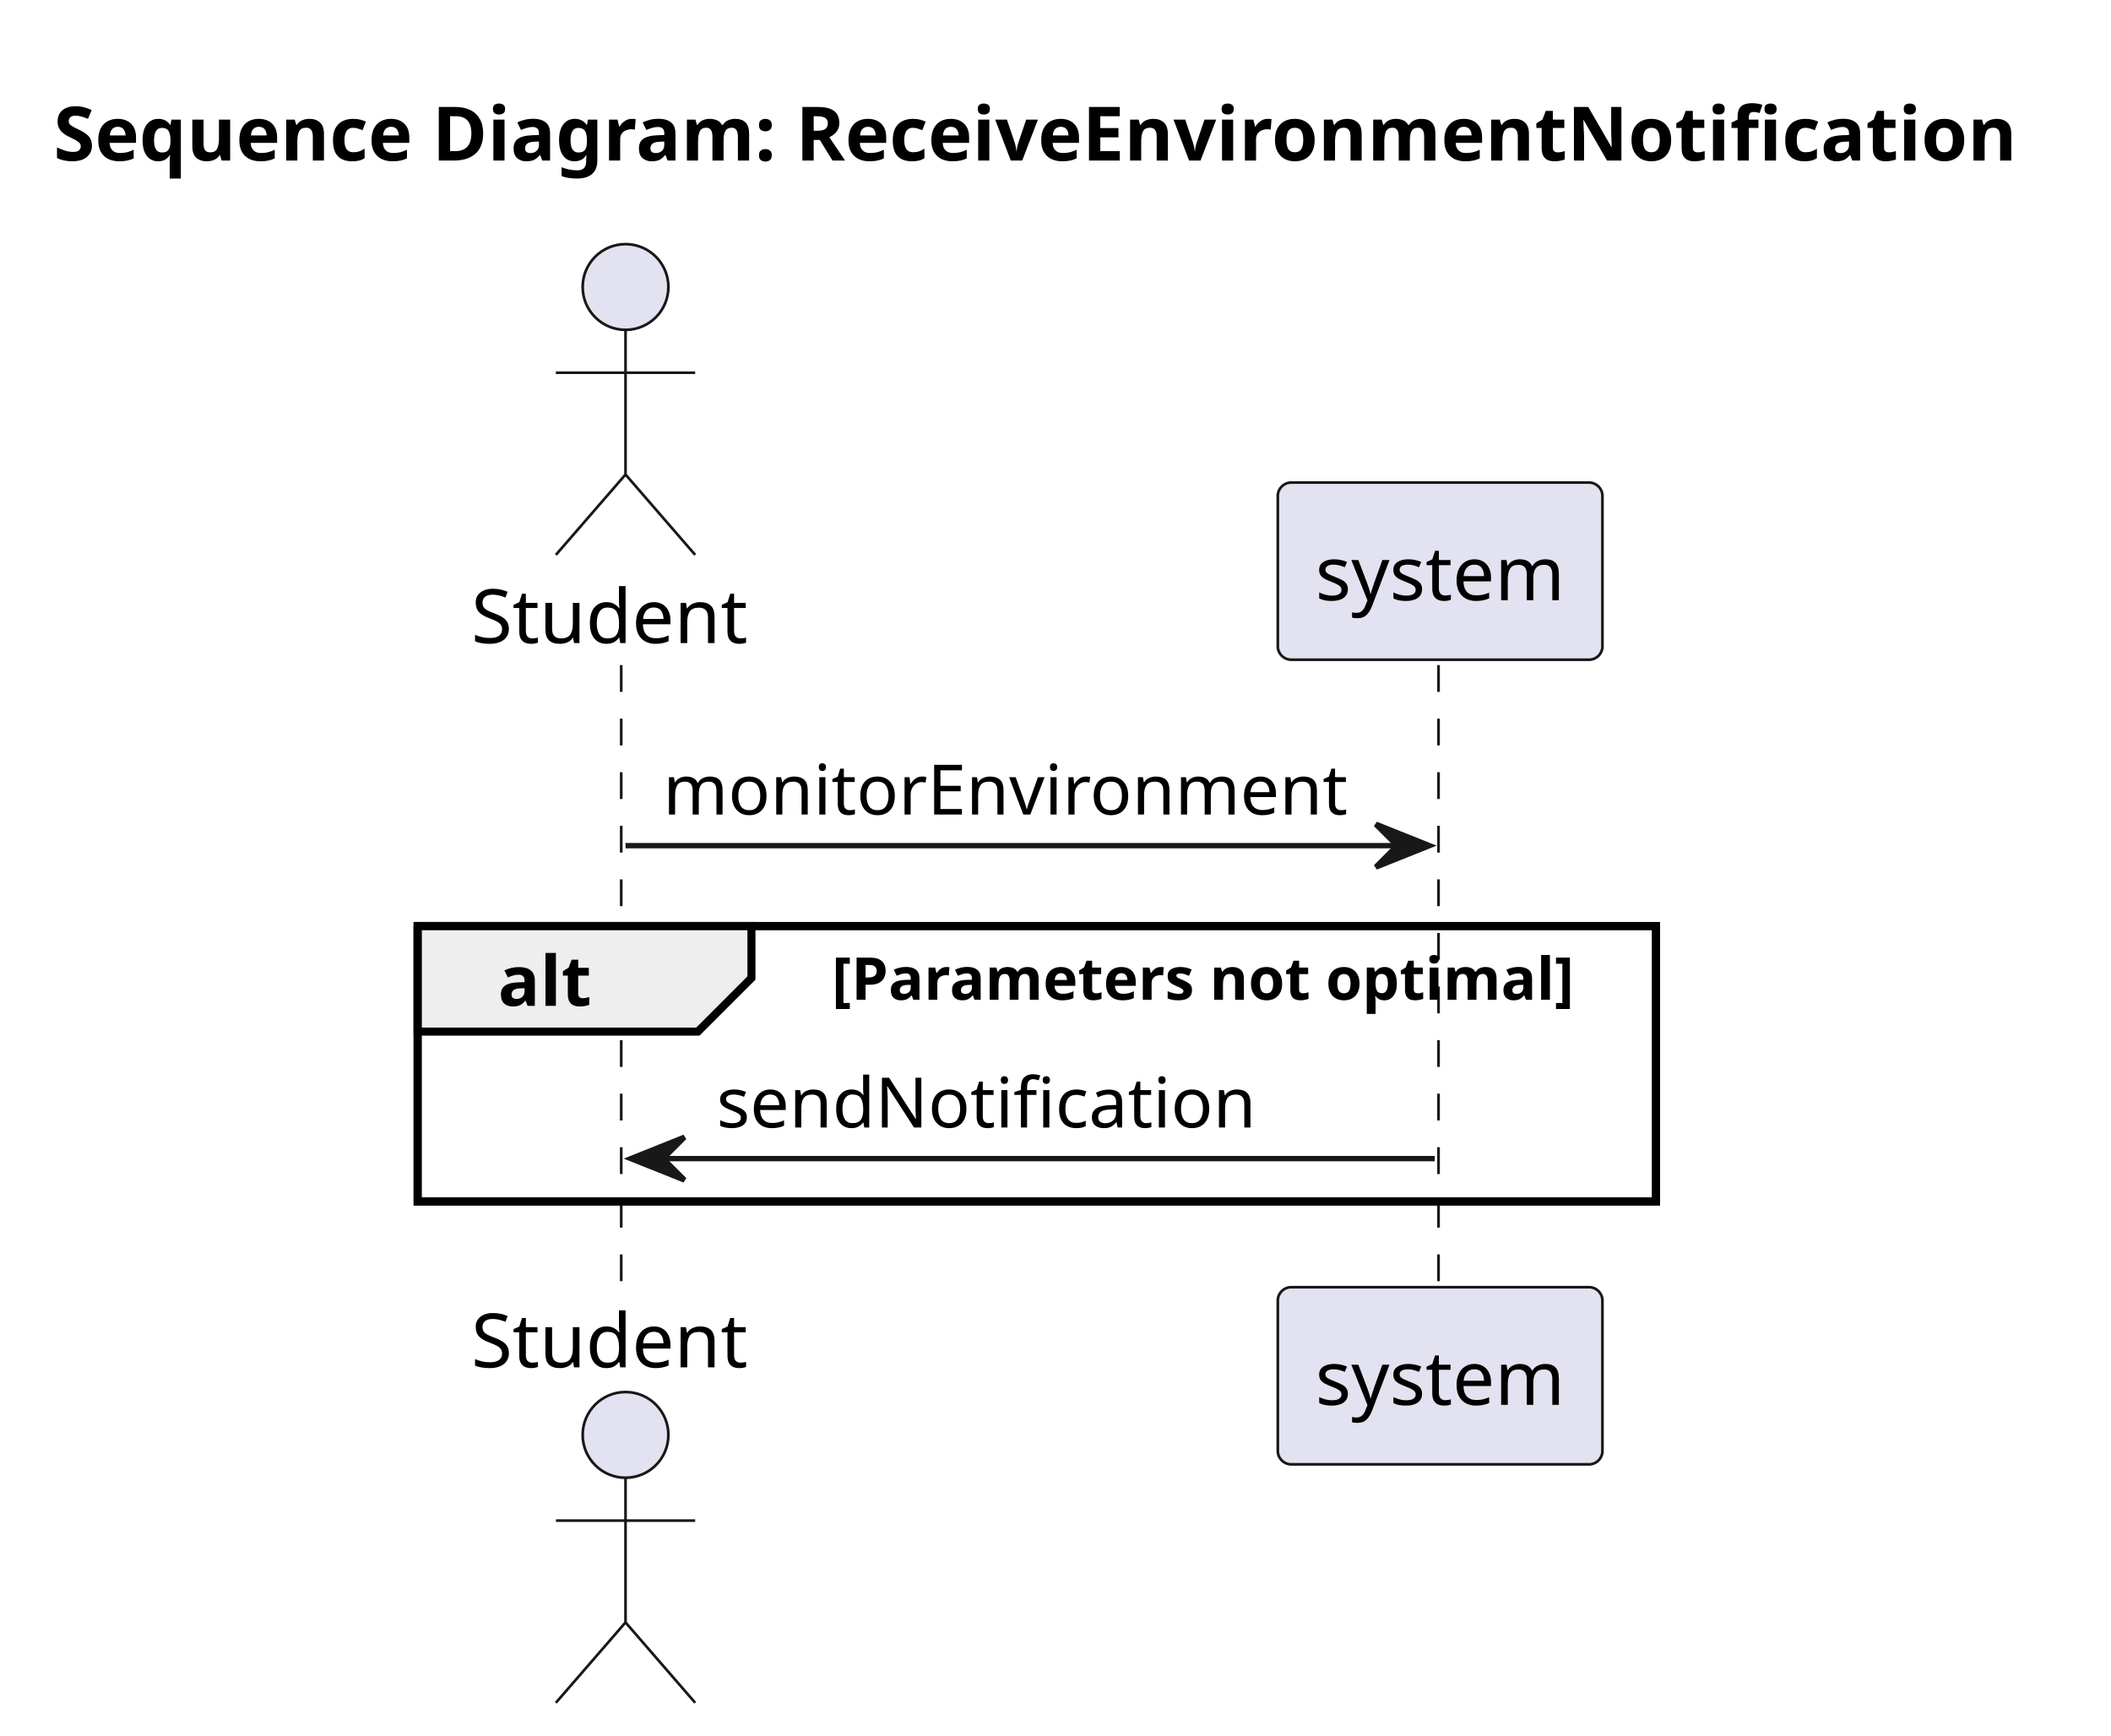
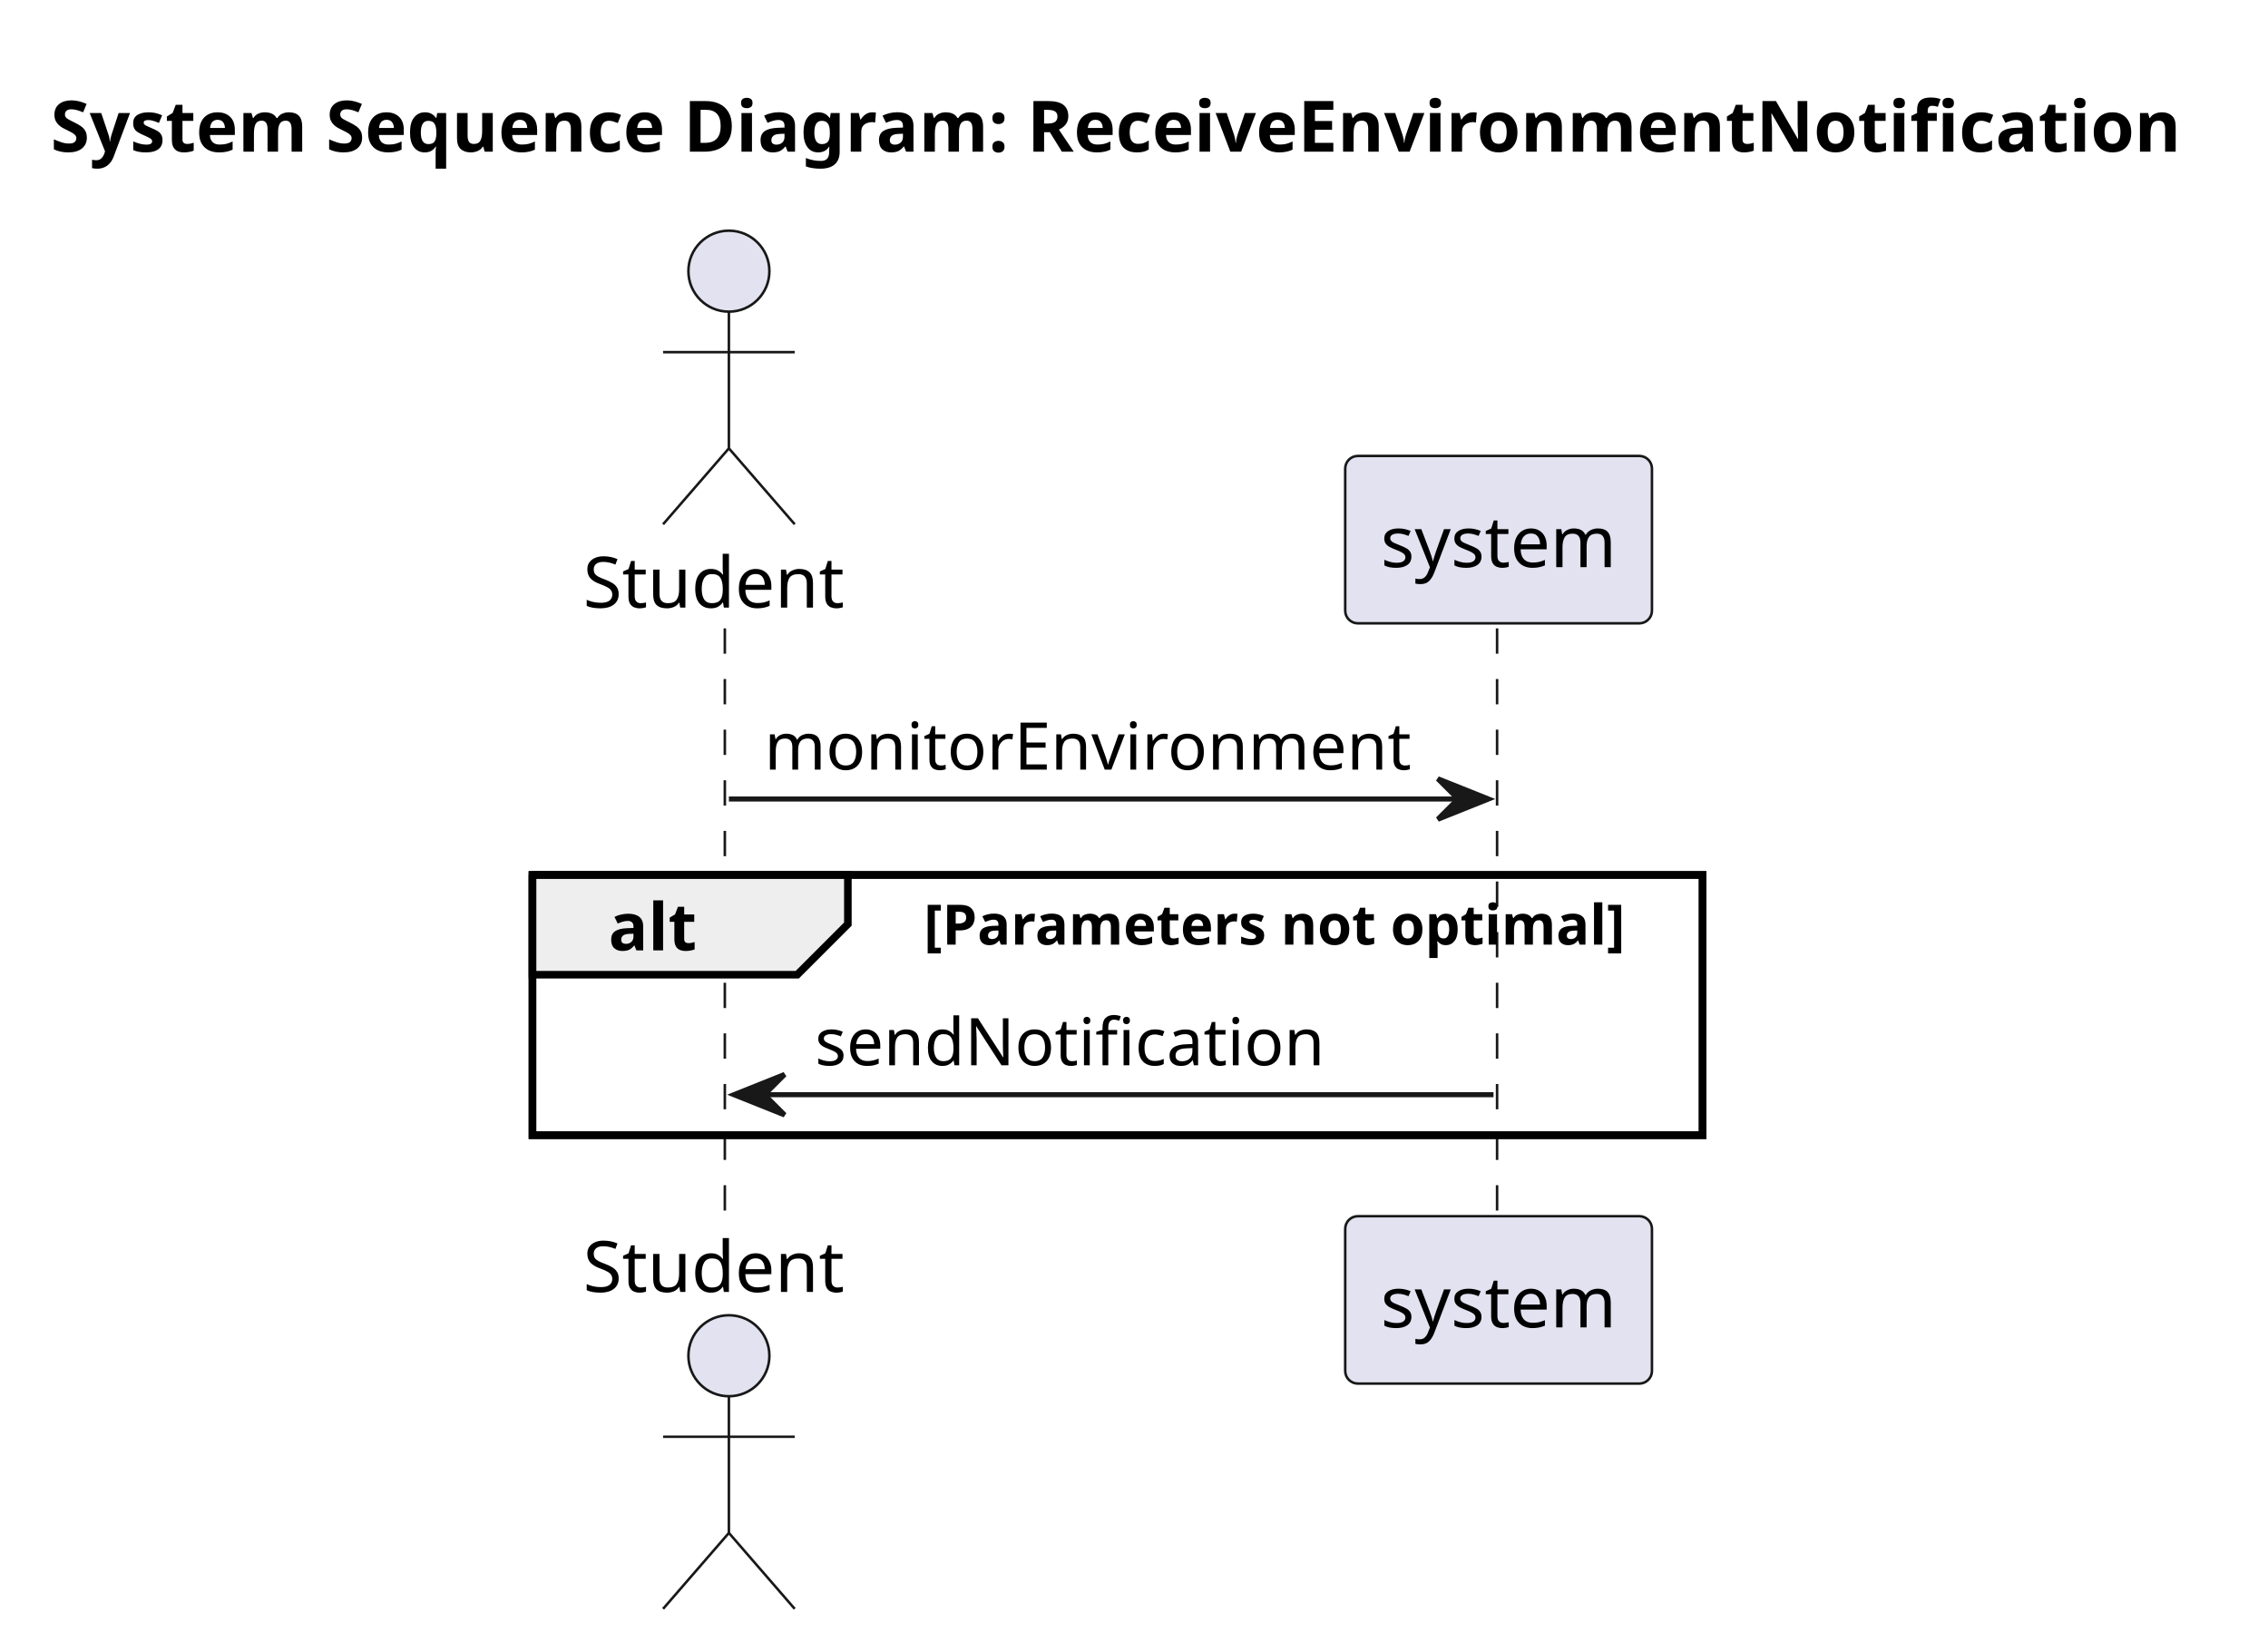
- <svg xmlns="http://www.w3.org/2000/svg" contentStyleType="text/css" data-diagram-type="SEQUENCE" height="324px" preserveAspectRatio="none" style="width:394px;height:324px;background:#FFFFFF;" version="1.1" viewBox="0 0 394 324" width="394px" zoomAndPan="magnify">
+ <svg xmlns="http://www.w3.org/2000/svg" contentStyleType="text/css" data-diagram-type="SEQUENCE" height="324px" preserveAspectRatio="none" style="width:448px;height:324px;background:#FFFFFF;" version="1.1" viewBox="0 0 448 324" width="448px" zoomAndPan="magnify">
  <defs />
  <g>
-     <text fill="#000000" font-family="sans-serif" font-size="14" font-weight="bold" lengthAdjust="spacing" textLength="366.029" x="10" y="29.966">Sequence Diagram: ReceiveEnvironmentNotification</text>
-     <rect fill="none" height="51.412" style="stroke:#000000;stroke-width:1.5;" width="231.135" x="77.947" y="172.842" />
+     <text fill="#000000" font-family="sans-serif" font-size="14" font-weight="bold" lengthAdjust="spacing" textLength="420.488" x="10" y="29.966">System Sequence Diagram: ReceiveEnvironmentNotification</text>
+     <rect fill="none" height="51.412" style="stroke:#000000;stroke-width:1.5;" width="231.135" x="105.177" y="172.842" />
    <g class="participant-lifeline" data-entity-uid="part1" data-qualified-name="Actor" id="part1-lifeline">
      <g>
-         <rect fill="#000000" fill-opacity="0" height="117.118" width="8" x="112.749" y="124.136" />
-         <line style="stroke:#181818;stroke-width:0.5;stroke-dasharray:5,5;" x1="115.947" x2="115.947" y1="124.136" y2="241.254" />
+         <rect fill="#000000" fill-opacity="0" height="117.118" width="8" x="139.979" y="124.136" />
+         <line style="stroke:#181818;stroke-width:0.5;stroke-dasharray:5,5;" x1="143.177" x2="143.177" y1="124.136" y2="241.254" />
      </g>
    </g>
    <g class="participant-lifeline" data-entity-uid="part2" data-qualified-name="System" id="part2-lifeline">
      <g>
-         <rect fill="#000000" fill-opacity="0" height="117.118" width="8" x="264.786" y="124.136" />
-         <line style="stroke:#181818;stroke-width:0.5;stroke-dasharray:5,5;" x1="268.49" x2="268.49" y1="124.136" y2="241.254" />
+         <rect fill="#000000" fill-opacity="0" height="117.118" width="8" x="292.016" y="124.136" />
+         <line style="stroke:#181818;stroke-width:0.5;stroke-dasharray:5,5;" x1="295.72" x2="295.72" y1="124.136" y2="241.254" />
      </g>
    </g>
    <g class="participant participant-head" data-entity-uid="part1" data-qualified-name="Actor" id="part1-head">
-       <text fill="#000000" font-family="sans-serif" font-size="14" lengthAdjust="spacing" textLength="51.604" x="87.947" y="120.034">Student</text>
-       <ellipse cx="116.749" cy="53.568" fill="#E2E2F0" rx="8" ry="8" style="stroke:#181818;stroke-width:0.5;" />
-       <path d="M116.749,61.568 L116.749,88.568 M103.749,69.568 L129.749,69.568 M116.749,88.568 L103.749,103.568 M116.749,88.568 L129.749,103.568" fill="none" style="stroke:#181818;stroke-width:0.5;" />
+       <text fill="#000000" font-family="sans-serif" font-size="14" lengthAdjust="spacing" textLength="51.604" x="115.177" y="120.034">Student</text>
+       <ellipse cx="143.979" cy="53.568" fill="#E2E2F0" rx="8" ry="8" style="stroke:#181818;stroke-width:0.5;" />
+       <path d="M143.979,61.568 L143.979,88.568 M130.979,69.568 L156.979,69.568 M143.979,88.568 L130.979,103.568 M143.979,88.568 L156.979,103.568" fill="none" style="stroke:#181818;stroke-width:0.5;" />
    </g>
    <g class="participant participant-tail" data-entity-uid="part1" data-qualified-name="Actor" id="part1-tail">
-       <text fill="#000000" font-family="sans-serif" font-size="14" lengthAdjust="spacing" textLength="51.604" x="87.947" y="255.22">Student</text>
-       <ellipse cx="116.749" cy="267.822" fill="#E2E2F0" rx="8" ry="8" style="stroke:#181818;stroke-width:0.5;" />
-       <path d="M116.749,275.822 L116.749,302.822 M103.749,283.822 L129.749,283.822 M116.749,302.822 L103.749,317.822 M116.749,302.822 L129.749,317.822" fill="none" style="stroke:#181818;stroke-width:0.5;" />
+       <text fill="#000000" font-family="sans-serif" font-size="14" lengthAdjust="spacing" textLength="51.604" x="115.177" y="255.22">Student</text>
+       <ellipse cx="143.979" cy="267.822" fill="#E2E2F0" rx="8" ry="8" style="stroke:#181818;stroke-width:0.5;" />
+       <path d="M143.979,275.822 L143.979,302.822 M130.979,283.822 L156.979,283.822 M143.979,302.822 L130.979,317.822 M143.979,302.822 L156.979,317.822" fill="none" style="stroke:#181818;stroke-width:0.5;" />
    </g>
    <g class="participant participant-head" data-entity-uid="part2" data-qualified-name="System" id="part2-head">
-       <rect fill="#E2E2F0" height="33.068" rx="2.5" ry="2.5" style="stroke:#181818;stroke-width:0.5;" width="60.592" x="238.49" y="90.068" />
-       <text fill="#000000" font-family="sans-serif" font-size="14" lengthAdjust="spacing" textLength="46.592" x="245.49" y="112.034">system</text>
+       <rect fill="#E2E2F0" height="33.068" rx="2.5" ry="2.5" style="stroke:#181818;stroke-width:0.5;" width="60.592" x="265.72" y="90.068" />
+       <text fill="#000000" font-family="sans-serif" font-size="14" lengthAdjust="spacing" textLength="46.592" x="272.72" y="112.034">system</text>
    </g>
    <g class="participant participant-tail" data-entity-uid="part2" data-qualified-name="System" id="part2-tail">
-       <rect fill="#E2E2F0" height="33.068" rx="2.5" ry="2.5" style="stroke:#181818;stroke-width:0.5;" width="60.592" x="238.49" y="240.254" />
-       <text fill="#000000" font-family="sans-serif" font-size="14" lengthAdjust="spacing" textLength="46.592" x="245.49" y="262.22">system</text>
+       <rect fill="#E2E2F0" height="33.068" rx="2.5" ry="2.5" style="stroke:#181818;stroke-width:0.5;" width="60.592" x="265.72" y="240.254" />
+       <text fill="#000000" font-family="sans-serif" font-size="14" lengthAdjust="spacing" textLength="46.592" x="272.72" y="262.22">system</text>
    </g>
    <g class="message" data-entity-1="part1" data-entity-2="part2" id="msg1">
-       <polygon fill="#181818" points="256.786,153.842,266.786,157.842,256.786,161.842,260.786,157.842" style="stroke:#181818;stroke-width:1;" />
-       <line style="stroke:#181818;stroke-width:1;" x1="116.749" x2="262.786" y1="157.842" y2="157.842" />
-       <text fill="#000000" font-family="sans-serif" font-size="13" lengthAdjust="spacing" textLength="128.037" x="123.749" y="152.033">monitorEnvironment</text>
+       <polygon fill="#181818" points="284.016,153.842,294.016,157.842,284.016,161.842,288.016,157.842" style="stroke:#181818;stroke-width:1;" />
+       <line style="stroke:#181818;stroke-width:1;" x1="143.979" x2="290.016" y1="157.842" y2="157.842" />
+       <text fill="#000000" font-family="sans-serif" font-size="13" lengthAdjust="spacing" textLength="128.037" x="150.979" y="152.033">monitorEnvironment</text>
    </g>
-     <path d="M77.947,172.842 L140.25,172.842 L140.25,182.548 L130.25,192.548 L77.947,192.548 L77.947,172.842" fill="#EEEEEE" style="stroke:#000000;stroke-width:1.5;" />
-     <rect fill="none" height="51.412" style="stroke:#000000;stroke-width:1.5;" width="231.135" x="77.947" y="172.842" />
-     <text fill="#000000" font-family="sans-serif" font-size="13" font-weight="bold" lengthAdjust="spacing" textLength="17.303" x="92.947" y="187.739">alt</text>
-     <text fill="#000000" font-family="sans-serif" font-size="11" font-weight="bold" lengthAdjust="spacing" textLength="138.28" x="155.25" y="186.601">[Parameters not optimal]</text>
+     <path d="M105.177,172.842 L167.48,172.842 L167.48,182.548 L157.48,192.548 L105.177,192.548 L105.177,172.842" fill="#EEEEEE" style="stroke:#000000;stroke-width:1.5;" />
+     <rect fill="none" height="51.412" style="stroke:#000000;stroke-width:1.5;" width="231.135" x="105.177" y="172.842" />
+     <text fill="#000000" font-family="sans-serif" font-size="13" font-weight="bold" lengthAdjust="spacing" textLength="17.303" x="120.177" y="187.739">alt</text>
+     <text fill="#000000" font-family="sans-serif" font-size="11" font-weight="bold" lengthAdjust="spacing" textLength="138.28" x="182.48" y="186.601">[Parameters not optimal]</text>
    <g class="message" data-entity-1="part2" data-entity-2="part1" id="msg2">
-       <polygon fill="#181818" points="127.749,212.254,117.749,216.254,127.749,220.254,123.749,216.254" style="stroke:#181818;stroke-width:1;" />
-       <line style="stroke:#181818;stroke-width:1;" x1="121.749" x2="267.786" y1="216.254" y2="216.254" />
-       <text fill="#000000" font-family="sans-serif" font-size="13" lengthAdjust="spacing" textLength="100.685" x="133.749" y="210.445">sendNotification</text>
+       <polygon fill="#181818" points="154.979,212.254,144.979,216.254,154.979,220.254,150.979,216.254" style="stroke:#181818;stroke-width:1;" />
+       <line style="stroke:#181818;stroke-width:1;" x1="148.979" x2="295.016" y1="216.254" y2="216.254" />
+       <text fill="#000000" font-family="sans-serif" font-size="13" lengthAdjust="spacing" textLength="100.685" x="160.979" y="210.445">sendNotification</text>
    </g>
  </g>
</svg>
